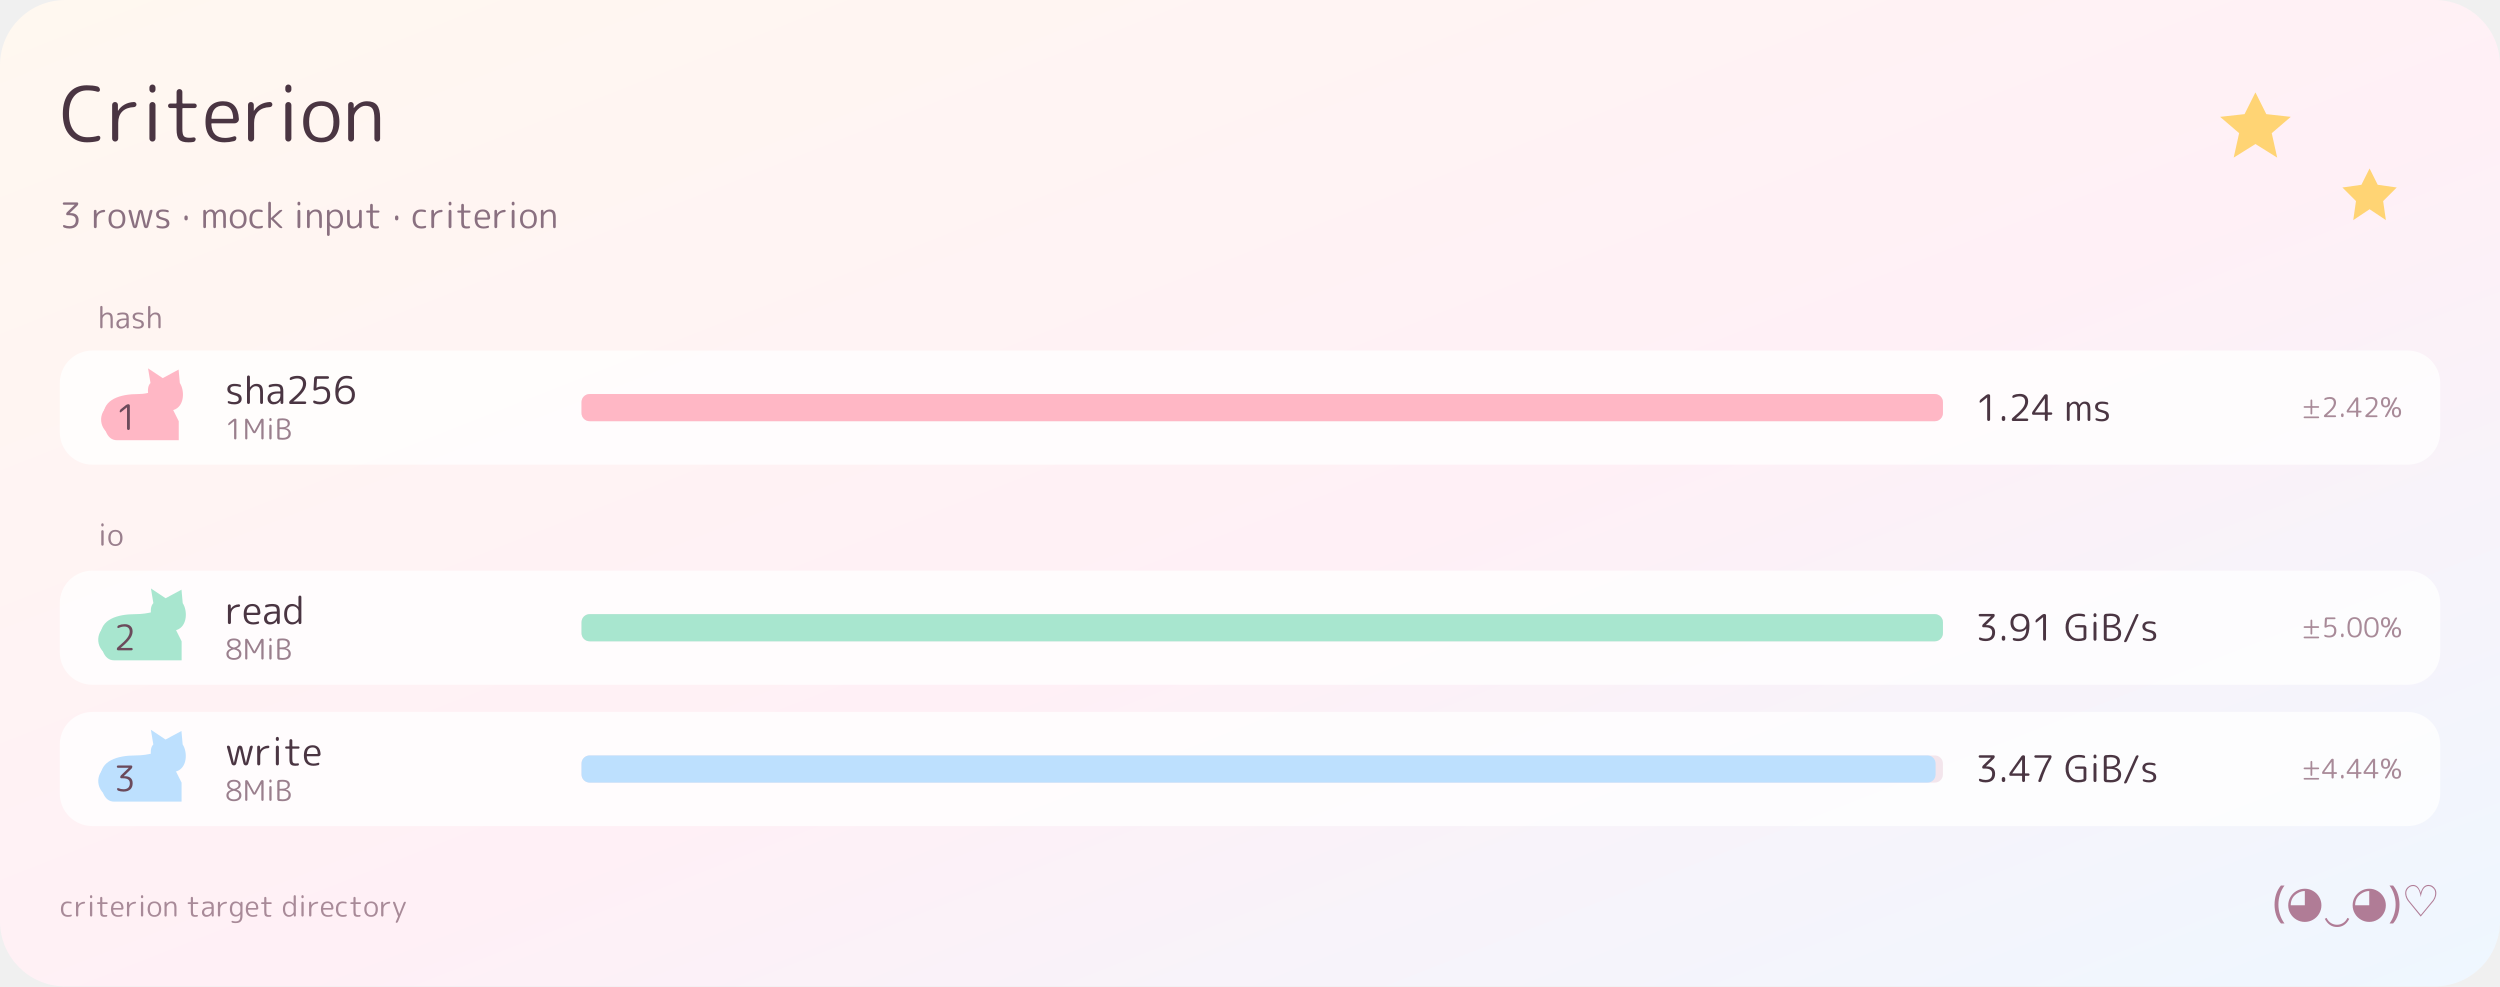
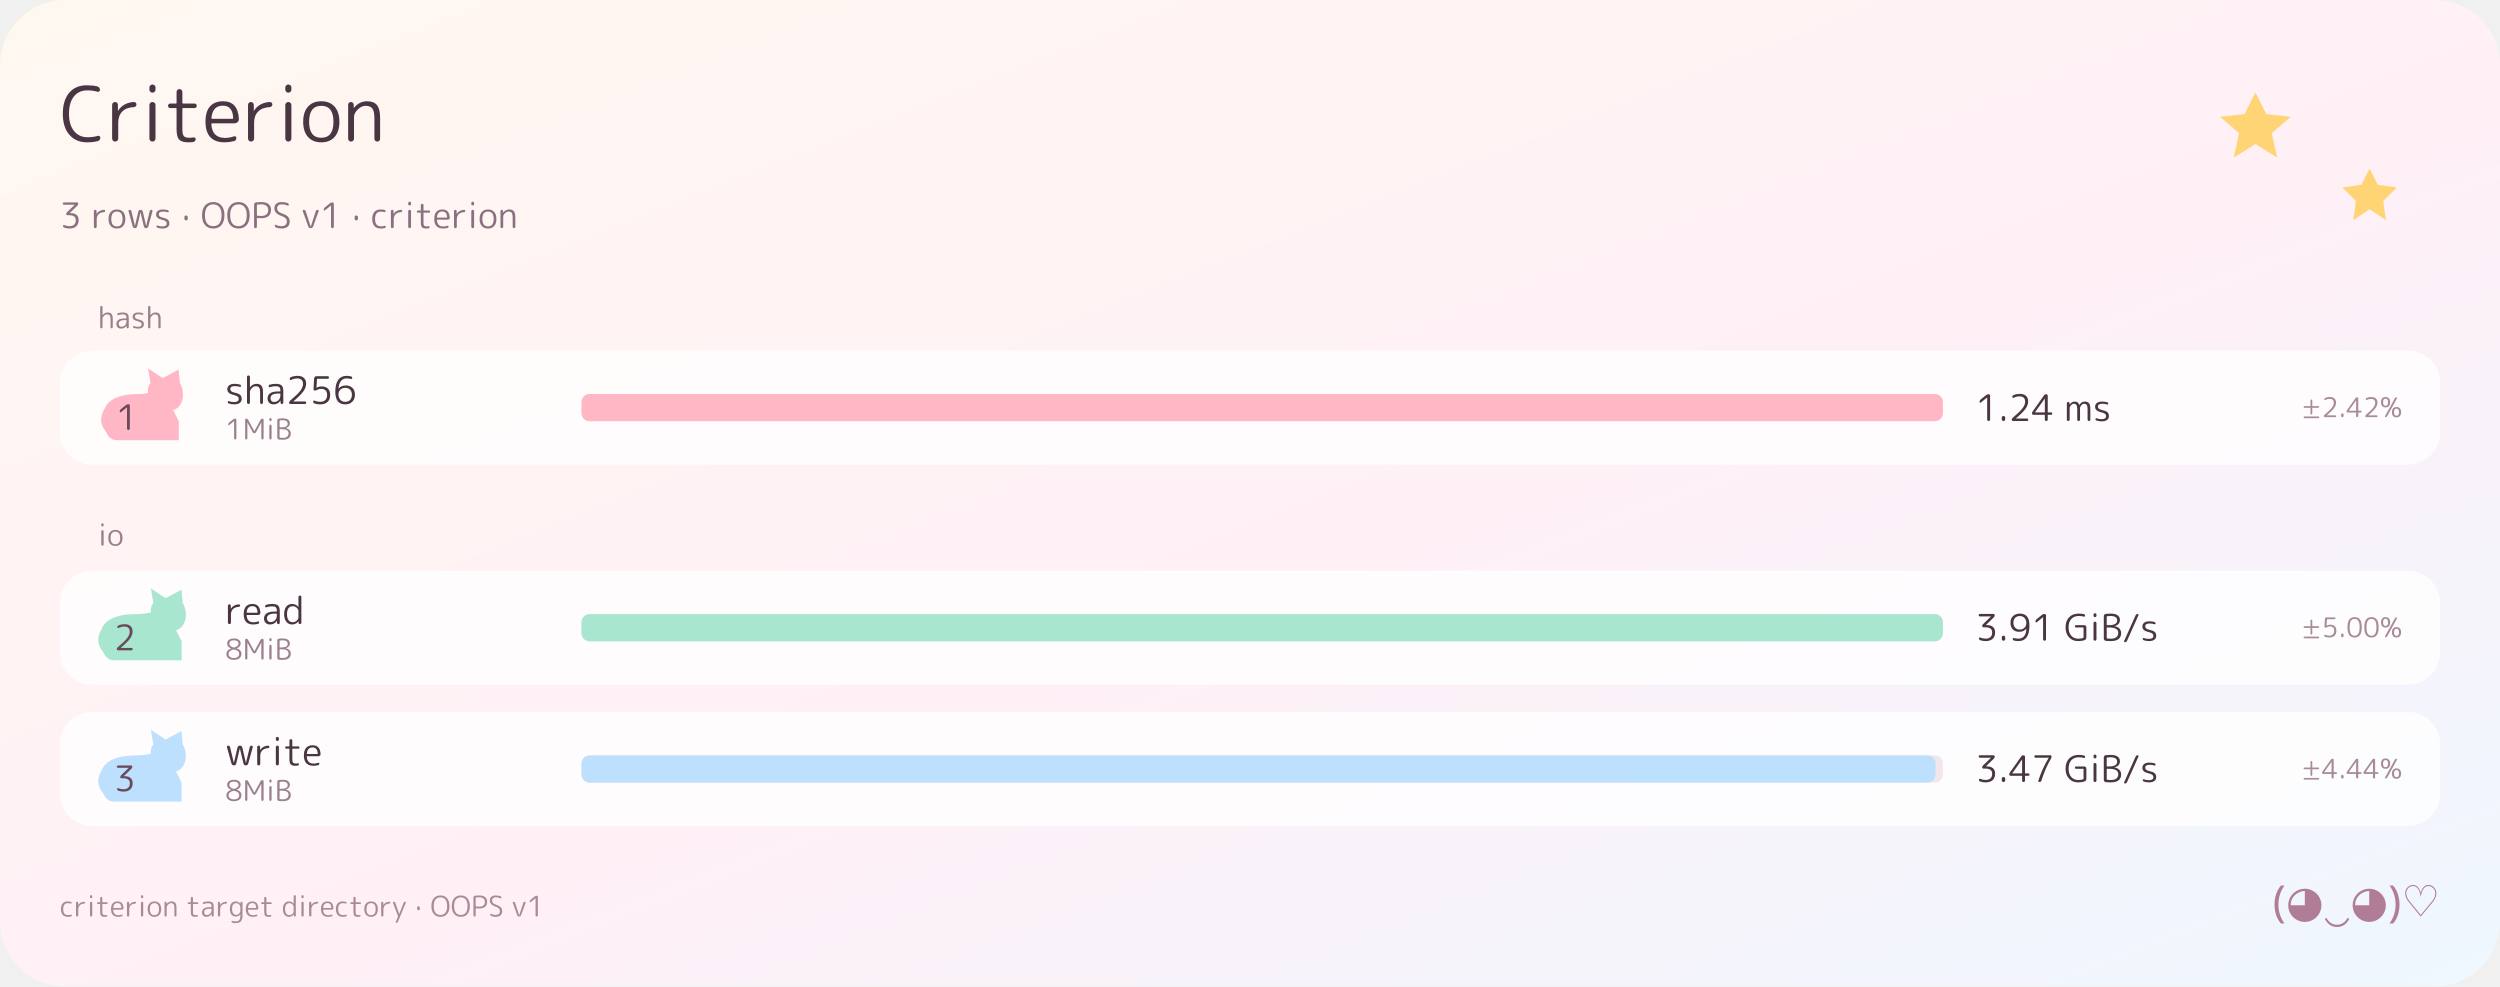
<svg xmlns="http://www.w3.org/2000/svg" width="920" height="363" viewBox="0 0 920 363" role="img" aria-label="Criterion">
  <defs>
    <path id="g0" d="M358 -10Q214 -10 127 88.5Q40 187 40 365Q40 542 123.5 641Q207 740 355 740Q433 740 494 725Q509 721 518.5 708Q528 695 528 679Q528 666 517.5 658.5Q507 651 494 655Q435 673 362 673Q249 673 185 592Q121 511 121 365Q121 220 187.5 138.5Q254 57 365 57Q439 57 499 75Q512 79 522.5 71.5Q533 64 533 51Q533 35 523.5 22.5Q514 10 499 6Q432 -10 358 -10Z" />
    <path id="g1" d="M143.5 12Q132 0 115 0Q98 0 86.5 12Q75 24 75 40L75 482Q75 498 86 509Q97 520 113 520Q129 520 140 509Q151 498 151 482L151 405Q151 404 152 404Q154 404 154 406Q184 456 238.5 486.5Q293 517 361 520Q375 521 385 511Q395 501 395 487Q395 474 385.5 464Q376 454 362 453Q263 449 209 395.5Q155 342 155 246L155 40Q155 24 143.5 12Z" />
    <path id="g2" d="M183.5 12Q172 0 155 0Q138 0 126.5 12Q115 24 115 40L115 480Q115 496 126.5 508Q138 520 155 520Q172 520 183.5 508Q195 496 195 480L195 40Q195 24 183.5 12ZM183.5 654.5Q172 643 155 643Q138 643 126.5 654.5Q115 666 115 683L115 710Q115 726 126.5 738Q138 750 155 750Q172 750 183.5 738Q195 726 195 710L195 683Q195 666 183.5 654.5Z" />
    <path id="g3" d="M80 440Q67 440 58.5 448.5Q50 457 50 470Q50 483 58.5 491.5Q67 500 80 500L153 500Q162 500 162 509L162 652Q162 668 173 679Q184 690 200 690Q216 690 227 679Q238 668 238 652L238 509Q238 500 247 500L397 500Q410 500 418.5 491.5Q427 483 427 470Q427 457 418.5 448.5Q410 440 397 440L247 440Q238 440 238 431L238 167Q238 95 257 72.5Q276 50 330 50Q362 50 383 55Q394 57 403.5 50.5Q413 44 413 33Q413 19 404.5 8Q396 -3 383 -5Q357 -10 317 -10Q229 -10 195.5 26.5Q162 63 162 160L162 431Q162 440 153 440Z" />
    <path id="g4" d="M270 472Q131 472 118 307Q118 299 127 299L396 299Q404 299 404 307Q398 472 270 472ZM291 -10Q168 -10 104 57.5Q40 125 40 260Q40 399 101.5 464.5Q163 530 270 530Q467 530 479 297Q480 273 462.5 256.5Q445 240 421 240L125 240Q117 240 117 231Q126 48 298 48Q355 48 415 69Q426 73 436 66.5Q446 60 446 48Q446 14 415 6Q351 -10 291 -10Z" />
    <path id="g5" d="M438 260Q438 470 278 470Q118 470 118 260Q118 50 278 50Q438 50 438 260ZM453 61Q390 -10 278 -10Q166 -10 103 61Q40 132 40 260Q40 388 103 459Q166 530 278 530Q390 530 453 459Q516 388 516 260Q516 132 453 61Z" />
    <path id="g6" d="M140.5 11Q129 0 113 0Q97 0 86 11Q75 22 75 38L75 484Q75 499 85.5 509.5Q96 520 111 520Q126 520 137 509.5Q148 499 148 484L148 443Q148 442 149 442Q150 442 151 443Q223 530 322 530Q413 530 454 479Q495 428 495 310L495 38Q495 22 484.5 11Q474 0 458 0Q442 0 431 11Q420 22 420 38L420 300Q420 399 393 434.5Q366 470 302 470Q250 470 201 421.5Q152 373 152 322L152 38Q152 22 140.5 11Z" />
    <path id="g7" d="M118 663Q105 663 95 673Q85 683 85 697Q85 710 94.5 720Q104 730 118 730L490 730Q504 730 513.5 720Q523 710 523 697Q523 663 500 640L284 429L284 427Q284 426 285 426L314 426Q420 426 476.5 375Q533 324 533 227Q533 113 465.5 51.5Q398 -10 273 -10Q196 -10 128 14Q92 27 92 66Q92 79 103 86Q114 93 126 88Q199 57 273 57Q361 57 407 100Q453 143 453 227Q453 298 405.5 332.5Q358 367 254 367L212 367Q199 367 190 376Q181 385 181 398Q181 429 203 451L420 661L420 662Q420 663 419 663Z" />
    <path id="g9" d="M169 48L50 480Q46 495 55.5 507.5Q65 520 81 520Q99 520 113.5 509Q128 498 132 480L231 67Q231 66 232 66Q233 66 233 67L327 470Q333 492 350.5 506Q368 520 390.5 520Q413 520 431 506Q449 492 454 470L547 67Q547 66 549 66Q550 66 550 67L649 481Q654 498 667.5 509Q681 520 699 520Q714 520 723 507.5Q732 495 728 481L609 48Q603 27 585.5 13.5Q568 0 546.5 0Q525 0 507.5 14Q490 28 484 49L390 446Q390 447 389 447Q388 447 388 446L294 49Q289 28 271.5 14Q254 0 232.5 0Q211 0 193 13.5Q175 27 169 48Z" />
    <path id="g10" d="M240 233Q143 256 101.5 292.5Q60 329 60 387Q60 453 109.5 491.5Q159 530 251 530Q320 530 388 512Q419 504 419 471Q419 459 410 453Q401 447 389 450Q323 470 257 470Q137 470 137 393Q137 359 161 336.5Q185 314 248 300Q356 276 396.5 239Q437 202 437 133Q437 66 385.5 28Q334 -10 240 -10Q167 -10 101 12Q70 22 70 55Q70 66 80 72.5Q90 79 101 75Q166 50 234 50Q360 50 360 133Q360 169 334.5 193Q309 217 240 233Z" />
    <path id="g11" d="M175.5 234Q162 220 142 220Q122 220 108.5 234Q95 248 95 267L95 313Q95 332 108.5 346Q122 360 142 360Q162 360 175.5 346Q189 332 189 313L189 267Q189 248 175.5 234Z" />
-     <path id="g12" d="M141 11Q130 0 114 0Q98 0 86.5 11Q75 22 75 38L75 483Q75 498 86 509Q97 520 112 520Q127 520 138 509Q149 498 149 483L150 450Q150 449 151 449Q153 449 153 451Q210 530 289 530Q337 530 366.5 509Q396 488 415 439Q415 437 416 437Q418 437 418 439Q474 530 564 530Q644 530 679.5 484Q715 438 715 330L715 38Q715 22 704.5 11Q694 0 678 0Q662 0 651 11Q640 22 640 38L640 310Q640 403 618.5 436.5Q597 470 543 470Q506 470 470 430.5Q434 391 434 349L434 38Q434 22 423 11Q412 0 396 0Q380 0 369 11Q358 22 358 38L358 310Q358 403 336.5 436.5Q315 470 262 470Q225 470 188.5 430.5Q152 391 152 349L152 38Q152 22 141 11Z" />
-     <path id="g13" d="M285 -10Q167 -10 103.5 58.5Q40 127 40 260Q40 392 101.5 461Q163 530 275 530Q327 530 385 519Q399 516 408.5 504.5Q418 493 418 478Q418 466 407.5 459Q397 452 385 455Q334 468 280 468Q120 468 120 260Q120 152 162 102Q204 52 290 52Q346 52 392 67Q403 71 413 64Q423 57 423 45Q423 30 414 18Q405 6 390 2Q343 -10 285 -10Z" />
-     <path id="g14" d="M145 11Q134 0 118 0Q102 0 91 11Q80 22 80 38L80 712Q80 728 91 739Q102 750 118 750Q134 750 145 739Q156 728 156 712L156 289Q156 288 157 288L159 289L375 488Q409 520 457 520Q470 520 474.5 508Q479 496 470 488L238 276Q232 270 237 264L473 33Q481 25 476 12.5Q471 0 459 0Q412 0 379 33L159 251Q158 252 157 252Q156 252 156 251L156 38Q156 22 145 11Z" />
-     <path id="g15" d="M152 331L152 189Q152 132 197 91Q242 50 302 50Q373 50 412.5 103.5Q452 157 452 260Q452 470 302 470Q241 470 196.5 428.5Q152 387 152 331ZM141 -209Q130 -220 114 -220Q98 -220 86.5 -209Q75 -198 75 -182L75 484Q75 499 85.5 509.5Q96 520 111 520Q126 520 137 509.5Q148 499 148 484L149 446Q149 445 150 445L152 447Q218 530 319 530Q416 530 472.5 459.5Q529 389 529 260Q529 135 470.5 62.5Q412 -10 319 -10Q217 -10 155 67Q154 68 153 68Q152 68 152 67L152 -182Q152 -198 141 -209Z" />
-     <path id="g16" d="M238 -10Q151 -10 110.5 38Q70 86 70 197L70 482Q70 498 80.5 509Q91 520 107 520Q123 520 134 509Q145 498 145 482L145 207Q145 117 172 83.5Q199 50 258 50Q312 50 360 96.5Q408 143 408 198L408 482Q408 498 419.5 509Q431 520 447 520Q463 520 474 509Q485 498 485 482L485 36Q485 21 474.5 10.5Q464 0 449 0Q434 0 423 10.5Q412 21 412 36L412 77Q412 78 411 78Q410 78 409 77Q340 -10 238 -10Z" />
-     <path id="g17" d="M146 11Q135 0 119 0Q103 0 91.5 11Q80 22 80 38L80 712Q80 728 91.5 739Q103 750 119 750Q135 750 146 739Q157 728 157 712L157 442Q157 441 158 441Q159 441 160 442Q232 530 327 530Q418 530 459 479.5Q500 429 500 310L500 38Q500 22 489.5 11Q479 0 463 0Q447 0 436 11Q425 22 425 38L425 297Q425 398 398.5 432.5Q372 467 307 467Q255 467 206 417.5Q157 368 157 316L157 38Q157 22 146 11Z" />
-     <path id="g18" d="M327 275Q228 275 177.5 243Q127 211 127 153Q127 108 152.5 80.5Q178 53 220 53Q292 53 339.5 101Q387 149 387 228L387 266Q387 275 378 275ZM204 -10Q136 -10 93 33Q50 76 50 147Q50 230 116 280Q182 330 327 330L378 330Q387 330 387 338L387 357Q387 418 359 442.5Q331 467 260 467Q191 467 111 441Q99 437 89 444Q79 451 79 464Q79 499 112 509Q186 530 260 530Q375 530 419.5 488Q464 446 464 337L464 36Q464 21 453.5 10.5Q443 0 428 0Q413 0 402 10.5Q391 21 391 36L390 88Q390 89 389 89Q387 89 387 87Q328 -10 204 -10Z" />
-     <path id="g19" d="M471 685.5Q530 631 530 533Q530 435 459 334.5Q388 234 194 69Q193 69 193 68Q193 67 194 67L500 67Q513 67 523 57Q533 47 533 33Q533 20 523.5 10Q514 0 500 0L117 0Q103 0 93 10Q83 20 83 33Q83 67 109 88Q306 253 377 347.5Q448 442 448 527Q448 598 409 635Q370 672 295 672Q219 672 133 632Q121 627 109.5 633.5Q98 640 98 653Q98 693 134 708Q215 740 305 740Q412 740 471 685.5Z" />
-     <path id="g20" d="M130 14Q95 27 95 66Q95 79 106 86.5Q117 94 129 89Q209 57 273 57Q366 57 414 103.5Q462 150 462 240Q462 317 421 357.5Q380 398 303 398Q248 398 201 372Q165 352 137 352Q123 352 113 362.5Q103 373 104 387L120 673Q122 697 139 713.5Q156 730 180 730L478 730Q492 730 502 720Q512 710 512 697Q512 684 502 673.5Q492 663 478 663L205 663Q196 663 196 655L182 428Q182 427 183 427L185 427Q243 462 317 462Q424 462 483 404Q542 346 542 240Q542 118 473.5 54Q405 -10 273 -10Q198 -10 130 14Z" />
-     <path id="g21" d="M320 425Q241 425 190.5 376.5Q140 328 140 253Q140 178 184 117.5Q228 57 317 57Q400 57 446.5 106Q493 155 493 247Q493 328 445.5 376.5Q398 425 320 425ZM317 -10Q57 -10 57 320Q57 531 134.5 635.5Q212 740 355 740Q411 740 469 726Q484 722 493 709.5Q502 697 502 681Q502 668 491.5 660.5Q481 653 469 657Q417 673 355 673Q263 673 205.5 603.5Q148 534 141 403Q141 402 142 402Q144 402 144 403Q205 487 337 487Q445 487 509 421.5Q573 356 573 247Q573 127 503.5 58.5Q434 -10 317 -10Z" />
-     <path id="g22" d="M144 503Q134 495 122 500.5Q110 506 110 519Q110 563 144 591L286 705Q317 730 357 730Q374 730 385.5 718Q397 706 397 690L397 40Q397 24 385.5 12Q374 0 357 0Q340 0 328.5 12Q317 24 317 40L317 640Q317 641 316 641L314 640Z" />
+     <path id="g12" d="M531.5 595Q471 673 357 673Q243 673 182.5 595Q122 517 122 365Q122 213 182.5 135Q243 57 357 57Q471 57 531.5 135Q592 213 592 365Q592 517 531.5 595ZM589.5 88.5Q505 -10 357 -10Q209 -10 124.5 88.5Q40 187 40 365Q40 543 124.5 641.5Q209 740 357 740Q505 740 589.5 641.5Q674 543 674 365Q674 187 589.5 88.5Z" />
+     <path id="g13" d="M165 657L165 363Q165 355 174 353Q222 346 282 346Q381 346 433.5 389Q486 432 486 512Q486 592 434.5 633.5Q383 675 282 675Q228 675 174 667Q165 665 165 657ZM153.5 12Q142 0 125 0Q108 0 96.5 12Q85 24 85 40L85 668Q85 692 101 710.5Q117 729 141 732Q218 740 288 740Q424 740 494.5 682.5Q565 625 565 518Q565 402 494 342Q423 282 288 282Q234 282 174 287Q165 287 165 280L165 40Q165 24 153.5 12Z" />
+     <path id="g14" d="M267 343Q60 413 60 562Q60 646 114 693Q168 740 265 740Q355 740 432 713Q448 707 458 692.5Q468 678 468 660Q468 647 457 640.5Q446 634 434 639Q353 675 271 675Q211 675 174.5 647Q138 619 138 562Q138 464 269 420Q393 379 443 326Q493 273 493 190Q493 92 434 41Q375 -10 261 -10Q175 -10 106 21Q71 37 71 77Q71 90 82 96Q93 102 104 96Q172 57 255 57Q413 57 413 190Q413 244 379 280Q345 316 267 343Z" />
+     <path id="g15" d="M196 49L41 481Q36 495 44.5 507.5Q53 520 68 520Q87 520 102 509Q117 498 123 480L265 46Q265 45 266 45Q268 45 268 46L410 482Q415 499 430 509.5Q445 520 463 520Q478 520 486.5 508Q495 496 490 482L334 49Q326 27 307 13.5Q288 0 265 0Q242 0 222.5 13.5Q203 27 196 49Z" />
+     <path id="g16" d="M144 503Q134 495 122 500.5Q110 506 110 519Q110 563 144 591L286 705Q317 730 357 730Q374 730 385.5 718Q397 706 397 690L397 40Q397 24 385.5 12Q374 0 357 0Q340 0 328.5 12Q317 24 317 40L317 640Q317 641 316 641L314 640Z" />
+     <path id="g17" d="M285 -10Q167 -10 103.5 58.5Q40 127 40 260Q40 392 101.5 461Q163 530 275 530Q327 530 385 519Q399 516 408.5 504.5Q418 493 418 478Q418 466 407.5 459Q397 452 385 455Q334 468 280 468Q120 468 120 260Q120 152 162 102Q204 52 290 52Q346 52 392 67Q403 71 413 64Q423 57 423 45Q423 30 414 18Q405 6 390 2Q343 -10 285 -10Z" />
+     <path id="g18" d="M146 11Q135 0 119 0Q103 0 91.5 11Q80 22 80 38L80 712Q80 728 91.5 739Q103 750 119 750Q135 750 146 739Q157 728 157 712L157 442Q157 441 158 441Q159 441 160 442Q232 530 327 530Q418 530 459 479.5Q500 429 500 310L500 38Q500 22 489.5 11Q479 0 463 0Q447 0 436 11Q425 22 425 38L425 297Q425 398 398.5 432.5Q372 467 307 467Q255 467 206 417.5Q157 368 157 316L157 38Q157 22 146 11Z" />
+     <path id="g19" d="M327 275Q228 275 177.5 243Q127 211 127 153Q127 108 152.5 80.5Q178 53 220 53Q292 53 339.5 101Q387 149 387 228L387 266Q387 275 378 275ZM204 -10Q136 -10 93 33Q50 76 50 147Q50 230 116 280Q182 330 327 330L378 330Q387 330 387 338L387 357Q387 418 359 442.5Q331 467 260 467Q191 467 111 441Q99 437 89 444Q79 451 79 464Q79 499 112 509Q186 530 260 530Q375 530 419.5 488Q464 446 464 337L464 36Q464 21 453.5 10.5Q443 0 428 0Q413 0 402 10.5Q391 21 391 36L390 88Q390 89 389 89Q387 89 387 87Q328 -10 204 -10Z" />
+     <path id="g20" d="M471 685.5Q530 631 530 533Q530 435 459 334.5Q388 234 194 69Q193 69 193 68Q193 67 194 67L500 67Q513 67 523 57Q533 47 533 33Q533 20 523.5 10Q514 0 500 0L117 0Q103 0 93 10Q83 20 83 33Q83 67 109 88Q306 253 377 347.5Q448 442 448 527Q448 598 409 635Q370 672 295 672Q219 672 133 632Q121 627 109.5 633.5Q98 640 98 653Q98 693 134 708Q215 740 305 740Q412 740 471 685.5Z" />
+     <path id="g21" d="M130 14Q95 27 95 66Q95 79 106 86.5Q117 94 129 89Q209 57 273 57Q366 57 414 103.5Q462 150 462 240Q462 317 421 357.5Q380 398 303 398Q248 398 201 372Q165 352 137 352Q123 352 113 362.5Q103 373 104 387L120 673Q122 697 139 713.5Q156 730 180 730L478 730Q492 730 502 720Q512 710 512 697Q512 684 502 673.5Q492 663 478 663L205 663Q196 663 196 655L182 428Q182 427 183 427L185 427Q243 462 317 462Q424 462 483 404Q542 346 542 240Q542 118 473.5 54Q405 -10 273 -10Q198 -10 130 14Z" />
+     <path id="g22" d="M320 425Q241 425 190.5 376.5Q140 328 140 253Q140 178 184 117.5Q228 57 317 57Q400 57 446.5 106Q493 155 493 247Q493 328 445.5 376.5Q398 425 320 425ZM317 -10Q57 -10 57 320Q57 531 134.5 635.5Q212 740 355 740Q411 740 469 726Q484 722 493 709.5Q502 697 502 681Q502 668 491.5 660.5Q481 653 469 657Q417 673 355 673Q263 673 205.5 603.5Q148 534 141 403Q141 402 142 402Q144 402 144 403Q205 487 337 487Q445 487 509 421.5Q573 356 573 247Q573 127 503.5 58.5Q434 -10 317 -10Z" />
    <path id="g23" d="M150.5 11.5Q139 0 123 0Q107 0 96 11.5Q85 23 85 39L85 689Q85 706 96.5 718Q108 730 125 730Q166 730 186 694L405 291Q405 290 407 290Q408 290 408 291L627 693Q646 730 689 730Q706 730 718.5 717.5Q731 705 731 688L731 40Q731 24 719.5 12Q708 0 691 0Q674 0 662.5 12Q651 24 651 40L651 595Q651 596 650 596Q649 596 649 595L462 250Q444 217 407 217Q370 217 352 250L164 595Q164 596 163 596Q162 596 162 595L162 39Q162 23 150.5 11.5Z" />
    <path id="g24" d="M165 352L165 73Q165 64 172 63Q222 55 271 55Q479 55 479 217Q479 361 231 361L173 361Q165 361 165 352ZM165 657L165 433Q165 425 173 425L231 425Q449 425 449 553Q449 615 404 645Q359 675 261 675Q218 675 173 667Q165 665 165 657ZM141 -3Q117 0 101 18.5Q85 37 85 62L85 668Q85 693 100.5 711.5Q116 730 140 733Q195 740 261 740Q525 740 525 563Q525 502 484.5 457.5Q444 413 375 398Q374 398 374 397Q374 396 376 396Q462 382 510 331.5Q558 281 558 210Q558 -10 271 -10Q200 -10 141 -3Z" />
    <path id="g25" d="M175.5 14Q162 0 142 0Q122 0 108.5 14Q95 28 95 47L95 90Q95 110 108.5 123.5Q122 137 142 137Q162 137 175.5 123.5Q189 110 189 90L189 47Q189 28 175.5 14Z" />
    <path id="g26" d="M97 238L97 236Q97 235 98 235L356 235Q365 235 365 244L365 612Q365 613 364 613Q362 613 362 612ZM48 170Q34 170 24.5 180Q15 190 15 203Q15 235 34 262L342 698Q364 730 404 730Q421 730 432.5 718.5Q444 707 444 691L444 244Q444 235 452 235L536 235Q550 235 559 225.5Q568 216 568 203Q568 189 558.5 179.5Q549 170 536 170L452 170Q444 170 444 161L444 39Q444 23 432.5 11.5Q421 0 404 0Q388 0 376.5 11Q365 22 365 39L365 161Q365 170 356 170Z" />
-     <path id="g27" d="M122 -40Q108 -40 99 -31Q90 -22 90 -8Q90 5 99.5 14Q109 23 122 23L632 23Q646 23 655 14Q664 5 664 -8Q664 -21 654.5 -30.5Q645 -40 632 -40ZM122 342Q108 342 99 351Q90 360 90 373Q90 386 99.5 395.5Q109 405 122 405L335 405Q344 405 344 414L344 617Q344 630 354 640Q364 650 377 650Q390 650 400 640Q410 630 410 617L410 414Q410 405 419 405L632 405Q645 405 654.5 395.5Q664 386 664 373Q664 360 654.5 351Q645 342 632 342L419 342Q410 342 410 333L410 130Q410 116 400 106.5Q390 97 377 97Q364 97 354 106.5Q344 116 344 130L344 333Q344 342 335 342Z" />
-     <path id="g28" d="M610 730Q624 730 631 718Q638 706 631 694L270 36Q250 0 210 0Q196 0 189 12Q182 24 189 36L550 694Q570 730 610 730ZM612 50Q703 50 703 182Q703 313 612 313Q520 313 520 182Q520 50 612 50ZM487.5 323Q532 373 612 373Q692 373 736 323Q780 273 780 182Q780 91 736 40.5Q692 -10 612 -10Q532 -10 487.5 40.5Q443 91 443 182Q443 273 487.5 323ZM208 680Q117 680 117 548Q117 417 208 417Q300 417 300 548Q300 680 208 680ZM332.5 407Q288 357 208 357Q128 357 84 407Q40 457 40 548Q40 639 84 689.5Q128 740 208 740Q288 740 332.5 689.5Q377 639 377 548Q377 457 332.5 407Z" />
-     <path id="g29" d="M271 470Q121 470 121 260Q121 156 160.5 103Q200 50 271 50Q329 50 375 90.5Q421 131 421 183L421 337Q421 388 375.5 429Q330 470 271 470ZM255 -10Q162 -10 103.5 62.5Q45 135 45 260Q45 389 101.5 459.5Q158 530 255 530Q353 530 418 453Q419 452 420 452Q421 452 421 453L421 712Q421 728 432.5 739Q444 750 460 750Q476 750 487 739Q498 728 498 712L498 36Q498 21 487.5 10.5Q477 0 462 0Q447 0 436 10.5Q425 21 425 36L425 73Q425 74 424 74Q423 74 422 73Q355 -10 255 -10Z" />
-     <path id="g30" d="M298 355Q212 336 167.5 296Q123 256 123 200Q123 132 173 93Q223 54 310 54Q397 54 446 93.5Q495 133 495 200Q495 319 316 355Q307 356 298 355ZM150 558Q150 510 189.5 474Q229 438 302 422Q310 421 318 422Q391 438 431.5 474.5Q472 511 472 558Q472 613 429.5 644.5Q387 676 310 676Q234 676 192 644.5Q150 613 150 558ZM503 46Q433 -10 310 -10Q187 -10 117 46Q47 102 47 197Q47 261 89.5 310.5Q132 360 212 385Q213 385 213 387Q213 388 212 388Q146 413 109.5 459.5Q73 506 73 565Q73 644 136.5 692Q200 740 310 740Q420 740 483.5 692Q547 644 547 565Q547 445 408 395Q407 395 407 393Q407 392 408 392Q573 341 573 197Q573 102 503 46Z" />
-     <path id="g31" d="M305 673Q224 673 176 625.5Q128 578 128 493Q128 406 175.5 355.5Q223 305 302 305Q382 305 431.5 355Q481 405 481 487Q481 517 471.5 547.5Q462 578 442.5 607Q423 636 387.5 654.5Q352 673 305 673ZM285 243Q176 243 112 310Q48 377 48 493Q48 606 119 673Q190 740 305 740Q565 740 565 420Q565 197 489 93.5Q413 -10 267 -10Q206 -10 145 4Q129 8 119.5 20.5Q110 33 110 49Q110 62 121 69.5Q132 77 145 73Q207 57 267 57Q364 57 421 125Q478 193 480 328Q480 330 479 330Q477 330 477 329Q415 243 285 243Z" />
-     <path id="g32" d="M380 -10Q230 -10 135 91.5Q40 193 40 365Q40 539 136 639.5Q232 740 397 740Q476 740 540 725Q555 722 564.5 709.5Q574 697 574 682Q574 669 563 661Q552 653 539 657Q474 675 404 675Q271 675 196.5 593.5Q122 512 122 365Q122 222 194.5 138.5Q267 55 387 55Q460 55 522 76Q530 79 530 88L530 352Q530 361 522 361L326 361Q312 361 303 370.5Q294 380 294 393Q294 406 303 415.5Q312 425 326 425L550 425Q573 425 590 408Q607 391 607 368L607 91Q607 65 592.5 43.5Q578 22 554 14Q478 -10 380 -10Z" />
-     <path id="g33" d="M65 -40Q51 -40 44 -29Q37 -18 42 -5L355 695Q363 711 377.5 720.5Q392 730 409 730Q423 730 430 719Q437 708 432 695L119 -5Q111 -21 96.5 -30.5Q82 -40 65 -40Z" />
-     <path id="g34" d="M447.5 601.5Q402 675 310 675Q218 675 172.5 601.5Q127 528 127 365Q127 202 172.5 128.5Q218 55 310 55Q402 55 447.5 128.5Q493 202 493 365Q493 528 447.5 601.5ZM504 77Q435 -10 310 -10Q185 -10 116 77Q47 164 47 365Q47 566 116 653Q185 740 310 740Q435 740 504 653Q573 566 573 365Q573 164 504 77Z" />
-     <path id="g35" d="M112 730L515 730Q528 730 538 720Q548 710 548 697Q548 664 531 635Q378 377 271 39Q266 22 251 11Q236 0 217 0Q201 0 192 12.5Q183 25 188 40Q301 383 470 660L470 661L471 662Q471 663 470 663L112 663Q98 663 88 673.5Q78 684 78 697Q78 710 88 720Q98 730 112 730Z" />
-     <path id="g36" d="M267 470Q122 470 122 267Q122 166 160.5 113Q199 60 267 60Q325 60 368.5 103Q412 146 412 206L412 322Q412 382 368.5 426Q325 470 267 470ZM247 0Q156 0 100.5 70.5Q45 141 45 267Q45 400 100.5 465Q156 530 247 530Q348 530 412 447Q413 446 414 446Q415 446 415 447L416 484Q416 499 426.5 509.5Q437 520 452 520Q467 520 477.5 509.5Q488 499 488 484L488 30Q488 -105 430 -167.5Q372 -230 248 -230Q186 -230 134 -217Q102 -209 102 -175Q102 -163 111.5 -155.5Q121 -148 132 -152Q188 -170 248 -170Q335 -170 373.5 -124Q412 -78 412 27L412 76Q412 77 411 77Q410 77 409 76Q348 0 247 0Z" />
-     <path id="g37" d="M216 12L41 482Q36 496 44.5 508Q53 520 68 520Q86 520 100.5 509.5Q115 499 121 482L258 93Q258 92 259 92Q261 92 261 93L412 484Q418 500 432.5 510Q447 520 465 520Q479 520 486.5 508.5Q494 497 489 484L214 -184Q207 -200 192.5 -210Q178 -220 160 -220Q146 -220 139 -208.5Q132 -197 137 -184L216 -4Q219 4 216 12Z" />
+     <path id="g27" d="M141 11Q130 0 114 0Q98 0 86.5 11Q75 22 75 38L75 483Q75 498 86 509Q97 520 112 520Q127 520 138 509Q149 498 149 483L150 450Q150 449 151 449Q153 449 153 451Q210 530 289 530Q337 530 366.5 509Q396 488 415 439Q415 437 416 437Q418 437 418 439Q474 530 564 530Q644 530 679.5 484Q715 438 715 330L715 38Q715 22 704.5 11Q694 0 678 0Q662 0 651 11Q640 22 640 38L640 310Q640 403 618.5 436.5Q597 470 543 470Q506 470 470 430.5Q434 391 434 349L434 38Q434 22 423 11Q412 0 396 0Q380 0 369 11Q358 22 358 38L358 310Q358 403 336.5 436.5Q315 470 262 470Q225 470 188.5 430.5Q152 391 152 349L152 38Q152 22 141 11Z" />
+     <path id="g28" d="M122 -40Q108 -40 99 -31Q90 -22 90 -8Q90 5 99.5 14Q109 23 122 23L632 23Q646 23 655 14Q664 5 664 -8Q664 -21 654.5 -30.5Q645 -40 632 -40ZM122 342Q108 342 99 351Q90 360 90 373Q90 386 99.5 395.5Q109 405 122 405L335 405Q344 405 344 414L344 617Q344 630 354 640Q364 650 377 650Q390 650 400 640Q410 630 410 617L410 414Q410 405 419 405L632 405Q645 405 654.5 395.5Q664 386 664 373Q664 360 654.5 351Q645 342 632 342L419 342Q410 342 410 333L410 130Q410 116 400 106.5Q390 97 377 97Q364 97 354 106.5Q344 116 344 130L344 333Q344 342 335 342Z" />
+     <path id="g29" d="M610 730Q624 730 631 718Q638 706 631 694L270 36Q250 0 210 0Q196 0 189 12Q182 24 189 36L550 694Q570 730 610 730ZM612 50Q703 50 703 182Q703 313 612 313Q520 313 520 182Q520 50 612 50ZM487.5 323Q532 373 612 373Q692 373 736 323Q780 273 780 182Q780 91 736 40.5Q692 -10 612 -10Q532 -10 487.5 40.5Q443 91 443 182Q443 273 487.5 323ZM208 680Q117 680 117 548Q117 417 208 417Q300 417 300 548Q300 680 208 680ZM332.5 407Q288 357 208 357Q128 357 84 407Q40 457 40 548Q40 639 84 689.5Q128 740 208 740Q288 740 332.5 689.5Q377 639 377 548Q377 457 332.5 407Z" />
+     <path id="g30" d="M271 470Q121 470 121 260Q121 156 160.5 103Q200 50 271 50Q329 50 375 90.5Q421 131 421 183L421 337Q421 388 375.5 429Q330 470 271 470ZM255 -10Q162 -10 103.5 62.5Q45 135 45 260Q45 389 101.5 459.5Q158 530 255 530Q353 530 418 453Q419 452 420 452Q421 452 421 453L421 712Q421 728 432.5 739Q444 750 460 750Q476 750 487 739Q498 728 498 712L498 36Q498 21 487.5 10.5Q477 0 462 0Q447 0 436 10.5Q425 21 425 36L425 73Q425 74 424 74Q423 74 422 73Q355 -10 255 -10Z" />
+     <path id="g31" d="M298 355Q212 336 167.5 296Q123 256 123 200Q123 132 173 93Q223 54 310 54Q397 54 446 93.5Q495 133 495 200Q495 319 316 355Q307 356 298 355ZM150 558Q150 510 189.5 474Q229 438 302 422Q310 421 318 422Q391 438 431.5 474.5Q472 511 472 558Q472 613 429.5 644.5Q387 676 310 676Q234 676 192 644.5Q150 613 150 558ZM503 46Q433 -10 310 -10Q187 -10 117 46Q47 102 47 197Q47 261 89.5 310.5Q132 360 212 385Q213 385 213 387Q213 388 212 388Q146 413 109.5 459.5Q73 506 73 565Q73 644 136.5 692Q200 740 310 740Q420 740 483.5 692Q547 644 547 565Q547 445 408 395Q407 395 407 393Q407 392 408 392Q573 341 573 197Q573 102 503 46Z" />
+     <path id="g32" d="M305 673Q224 673 176 625.5Q128 578 128 493Q128 406 175.5 355.5Q223 305 302 305Q382 305 431.5 355Q481 405 481 487Q481 517 471.5 547.5Q462 578 442.5 607Q423 636 387.5 654.5Q352 673 305 673ZM285 243Q176 243 112 310Q48 377 48 493Q48 606 119 673Q190 740 305 740Q565 740 565 420Q565 197 489 93.5Q413 -10 267 -10Q206 -10 145 4Q129 8 119.5 20.5Q110 33 110 49Q110 62 121 69.5Q132 77 145 73Q207 57 267 57Q364 57 421 125Q478 193 480 328Q480 330 479 330Q477 330 477 329Q415 243 285 243Z" />
+     <path id="g33" d="M380 -10Q230 -10 135 91.5Q40 193 40 365Q40 539 136 639.5Q232 740 397 740Q476 740 540 725Q555 722 564.5 709.5Q574 697 574 682Q574 669 563 661Q552 653 539 657Q474 675 404 675Q271 675 196.5 593.5Q122 512 122 365Q122 222 194.5 138.5Q267 55 387 55Q460 55 522 76Q530 79 530 88L530 352Q530 361 522 361L326 361Q312 361 303 370.5Q294 380 294 393Q294 406 303 415.5Q312 425 326 425L550 425Q573 425 590 408Q607 391 607 368L607 91Q607 65 592.5 43.5Q578 22 554 14Q478 -10 380 -10Z" />
+     <path id="g34" d="M65 -40Q51 -40 44 -29Q37 -18 42 -5L355 695Q363 711 377.5 720.5Q392 730 409 730Q423 730 430 719Q437 708 432 695L119 -5Q111 -21 96.5 -30.5Q82 -40 65 -40Z" />
+     <path id="g35" d="M447.5 601.5Q402 675 310 675Q218 675 172.5 601.5Q127 528 127 365Q127 202 172.5 128.5Q218 55 310 55Q402 55 447.5 128.5Q493 202 493 365Q493 528 447.5 601.5ZM504 77Q435 -10 310 -10Q185 -10 116 77Q47 164 47 365Q47 566 116 653Q185 740 310 740Q435 740 504 653Q573 566 573 365Q573 164 504 77Z" />
+     <path id="g36" d="M112 730L515 730Q528 730 538 720Q548 710 548 697Q548 664 531 635Q378 377 271 39Q266 22 251 11Q236 0 217 0Q201 0 192 12.5Q183 25 188 40Q301 383 470 660L470 661L471 662Q471 663 470 663L112 663Q98 663 88 673.5Q78 684 78 697Q78 710 88 720Q98 730 112 730Z" />
+     <path id="g37" d="M267 470Q122 470 122 267Q122 166 160.5 113Q199 60 267 60Q325 60 368.5 103Q412 146 412 206L412 322Q412 382 368.5 426Q325 470 267 470ZM247 0Q156 0 100.5 70.5Q45 141 45 267Q45 400 100.5 465Q156 530 247 530Q348 530 412 447Q413 446 414 446Q415 446 415 447L416 484Q416 499 426.5 509.5Q437 520 452 520Q467 520 477.5 509.5Q488 499 488 484L488 30Q488 -105 430 -167.5Q372 -230 248 -230Q186 -230 134 -217Q102 -209 102 -175Q102 -163 111.5 -155.5Q121 -148 132 -152Q188 -170 248 -170Q335 -170 373.5 -124Q412 -78 412 27L412 76Q412 77 411 77Q410 77 409 76Q348 0 247 0Z" />
+     <path id="g38" d="M216 12L41 482Q36 496 44.5 508Q53 520 68 520Q86 520 100.5 509.5Q115 499 121 482L258 93Q258 92 259 92Q261 92 261 93L412 484Q418 500 432.5 510Q447 520 465 520Q479 520 486.5 508.5Q494 497 489 484L214 -184Q207 -200 192.5 -210Q178 -220 160 -220Q146 -220 139 -208.5Q132 -197 137 -184L216 -4Q219 4 216 12Z" />
    <linearGradient id="bg" x1="0" y1="0" x2="1" y2="1">
      <stop offset="0" stop-color="#FFF8F0" />
      <stop offset="0.55" stop-color="#FFF0F6" />
      <stop offset="1" stop-color="#EEF7FF" />
    </linearGradient>
    <filter id="shadow" x="-20%" y="-20%" width="140%" height="140%">
      <feDropShadow dx="0" dy="2" stdDeviation="3" flood-color="#C084A0" flood-opacity="0.18" />
    </filter>
  </defs>
  <rect width="920" height="363" rx="24" fill="url(#bg)" />
  <g filter="url(#shadow)">
    <rect width="920" height="363" rx="24" fill="transparent" />
  </g>
  <path d="M 830 34 l 4 8 9 1 -7 6 2 9 -8 -5 -8 5 2 -9 -7 -6 9 -1 z" fill="#FFD166" fill-opacity="0.9" />
  <path d="M 872 62 l 3 6 7 1 -5 5 1 7 -6 -4 -6 4 1 -7 -5 -5 7 -1 z" fill="#FFD166" fill-opacity="0.9" />
  <g transform="translate(22.00 52.10) scale(0.028 -0.028)" fill="#4A3542">
    <use href="#g0" x="0.0" />
    <use href="#g1" x="613.0" />
    <use href="#g2" x="1063.0" />
    <use href="#g3" x="1373.0" />
    <use href="#g4" x="1875.0" />
    <use href="#g1" x="2399.0" />
    <use href="#g2" x="2849.0" />
    <use href="#g5" x="3159.0" />
    <use href="#g6" x="3715.0" />
  </g>
  <g transform="translate(22.00 83.97) scale(0.013 -0.013)" fill="#8A7080">
    <use href="#g7" x="0.0" />
    <use href="#g8" x="620.0" />
    <use href="#g1" x="890.0" />
    <use href="#g5" x="1340.0" />
    <use href="#g9" x="1896.0" />
    <use href="#g10" x="2666.0" />
    <use href="#g8" x="3163.0" />
    <use href="#g11" x="3433.0" />
    <use href="#g8" x="3717.0" />
    <use href="#g12" x="3987.0" />
-     <use href="#g5" x="4772.0" />
-     <use href="#g13" x="5328.0" />
-     <use href="#g14" x="5821.0" />
-     <use href="#g8" x="6344.0" />
-     <use href="#g2" x="6614.0" />
-     <use href="#g6" x="6924.0" />
-     <use href="#g15" x="7489.0" />
-     <use href="#g16" x="8063.0" />
-     <use href="#g3" x="8623.0" />
-     <use href="#g8" x="9125.0" />
-     <use href="#g11" x="9395.0" />
-     <use href="#g8" x="9679.0" />
-     <use href="#g13" x="9949.0" />
-     <use href="#g1" x="10442.0" />
-     <use href="#g2" x="10892.0" />
-     <use href="#g3" x="11202.0" />
-     <use href="#g4" x="11704.0" />
-     <use href="#g1" x="12228.0" />
-     <use href="#g2" x="12678.0" />
-     <use href="#g5" x="12988.0" />
-     <use href="#g6" x="13544.0" />
+     <use href="#g12" x="4701.0" />
+     <use href="#g13" x="5415.0" />
+     <use href="#g14" x="6015.0" />
+     <use href="#g8" x="6568.0" />
+     <use href="#g15" x="6838.0" />
+     <use href="#g16" x="7361.0" />
+     <use href="#g8" x="7981.0" />
+     <use href="#g11" x="8251.0" />
+     <use href="#g8" x="8535.0" />
+     <use href="#g17" x="8805.0" />
+     <use href="#g1" x="9298.0" />
+     <use href="#g2" x="9748.0" />
+     <use href="#g3" x="10058.0" />
+     <use href="#g4" x="10560.0" />
+     <use href="#g1" x="11084.0" />
+     <use href="#g2" x="11534.0" />
+     <use href="#g5" x="11844.0" />
+     <use href="#g6" x="12400.0" />
  </g>
  <g transform="translate(36.00 120.82) scale(0.011 -0.011)" fill="#9A7F8D">
-     <use href="#g17" x="0.0" />
-     <use href="#g18" x="570.0" />
+     <use href="#g18" x="0.0" />
+     <use href="#g19" x="570.0" />
    <use href="#g10" x="1104.0" />
-     <use href="#g17" x="1601.0" />
+     <use href="#g18" x="1601.0" />
  </g>
  <g transform="translate(36.00 200.82) scale(0.011 -0.011)" fill="#9A7F8D">
    <use href="#g2" x="0.0" />
    <use href="#g5" x="310.0" />
  </g>
  <g>
    <rect x="22.0" y="129.0" width="876.0" height="42.0" rx="12" fill="#FFFFFF" fill-opacity="0.78" />
    <g transform="translate(37.05 135.00) scale(1)">
      <path d="M 6 24 C 2 24 0 19 3 16" fill="none" stroke="#FFB7C5" stroke-width="2.8" stroke-linecap="round" />
      <path d="M 6 27 C 2 27 1 22 1 18 C 1 12 7 10 14 10 L 14.00 10 C 17.93 10 19.73 8.6 22.73 8 L 28.73 20 L 28.73 27 Z" fill="#FFB7C5" />
      <g transform="translate(23.73 10) scale(0.9) translate(-35 -10)">
        <path d="M 29 5.5 L 28 -0.5 L 34 3.5 L 40.5 0 L 41 5.5 C 43 8.5 43 15 38.5 16.5 C 34 18 30 17 28.5 12 C 27.5 8.5 28 6.5 29 5.5 Z" fill="#FFB7C5" />
      </g>
    </g>
    <g transform="translate(42.62 158.24) scale(0.013 -0.013)" fill="#6B4A5B">
-       <use href="#g22" x="0.0" />
+       <use href="#g16" x="0.0" />
    </g>
    <g transform="translate(82.82 148.67) scale(0.014 -0.014)" fill="#4A3542">
      <use href="#g10" x="0.0" />
-       <use href="#g17" x="497.0" />
-       <use href="#g18" x="1067.0" />
-       <use href="#g19" x="1601.0" />
-       <use href="#g20" x="2221.0" />
-       <use href="#g21" x="2841.0" />
+       <use href="#g18" x="497.0" />
+       <use href="#g19" x="1067.0" />
+       <use href="#g20" x="1601.0" />
+       <use href="#g21" x="2221.0" />
+       <use href="#g22" x="2841.0" />
    </g>
    <g transform="translate(82.82 161.72) scale(0.0105 -0.0105)" fill="#9A7F8D">
-       <use href="#g22" x="0.0" />
+       <use href="#g16" x="0.0" />
      <use href="#g23" x="620.0" />
      <use href="#g2" x="1436.0" />
      <use href="#g24" x="1746.0" />
    </g>
    <rect x="214.0" y="145.0" width="501.0" height="10.0" rx="3" fill="#F3E5EC" />
    <rect x="214.0" y="145.0" width="501.0" height="10.0" rx="3" fill="#FFB7C5" />
    <g transform="translate(727.00 154.93) scale(0.0135 -0.0135)" fill="#4A3542">
-       <use href="#g22" x="0.0" />
+       <use href="#g16" x="0.0" />
      <use href="#g25" x="620.0" />
-       <use href="#g19" x="904.0" />
+       <use href="#g20" x="904.0" />
      <use href="#g26" x="1524.0" />
      <use href="#g8" x="2144.0" />
-       <use href="#g12" x="2414.0" />
+       <use href="#g27" x="2414.0" />
      <use href="#g10" x="3199.0" />
    </g>
    <g transform="translate(846.82 153.50) scale(0.01 -0.01)" fill="#A88A98">
-       <use href="#g27" x="0.0" />
-       <use href="#g19" x="754.0" />
+       <use href="#g28" x="0.0" />
+       <use href="#g20" x="754.0" />
      <use href="#g25" x="1374.0" />
      <use href="#g26" x="1658.0" />
-       <use href="#g19" x="2278.0" />
-       <use href="#g28" x="2898.0" />
+       <use href="#g20" x="2278.0" />
+       <use href="#g29" x="2898.0" />
    </g>
  </g>
  <g>
    <rect x="22.0" y="210.0" width="876.0" height="42.0" rx="12" fill="#FFFFFF" fill-opacity="0.78" />
    <g transform="translate(35.99 216.00) scale(1)">
      <path d="M 6 24 C 2 24 0 19 3 16" fill="none" stroke="#A8E6CF" stroke-width="2.8" stroke-linecap="round" />
      <path d="M 6 27 C 2 27 1 22 1 18 C 1 12 7 10 14 10 L 14.00 10 C 18.88 10 21.85 8.6 24.85 8 L 30.85 20 L 30.85 27 Z" fill="#A8E6CF" />
      <g transform="translate(25.85 10) scale(0.9) translate(-35 -10)">
        <path d="M 29 5.5 L 28 -0.5 L 34 3.5 L 40.5 0 L 41 5.5 C 43 8.5 43 15 38.5 16.5 C 34 18 30 17 28.5 12 C 27.5 8.5 28 6.5 29 5.5 Z" fill="#A8E6CF" />
      </g>
    </g>
    <g transform="translate(41.91 239.31) scale(0.013 -0.013)" fill="#6B4A5B">
-       <use href="#g19" x="0.0" />
+       <use href="#g20" x="0.0" />
    </g>
    <g transform="translate(82.82 229.67) scale(0.014 -0.014)" fill="#4A3542">
      <use href="#g1" x="0.0" />
      <use href="#g4" x="450.0" />
-       <use href="#g18" x="974.0" />
-       <use href="#g29" x="1508.0" />
+       <use href="#g19" x="974.0" />
+       <use href="#g30" x="1508.0" />
    </g>
    <g transform="translate(82.82 242.72) scale(0.0105 -0.0105)" fill="#9A7F8D">
-       <use href="#g30" x="0.0" />
+       <use href="#g31" x="0.0" />
      <use href="#g23" x="620.0" />
      <use href="#g2" x="1436.0" />
      <use href="#g24" x="1746.0" />
    </g>
    <rect x="214.0" y="226.0" width="501.0" height="10.0" rx="3" fill="#F3E5EC" />
    <rect x="214.0" y="226.0" width="501.0" height="10.0" rx="3" fill="#A8E6CF" />
    <g transform="translate(727.00 235.79) scale(0.0135 -0.0135)" fill="#4A3542">
      <use href="#g7" x="0.0" />
      <use href="#g25" x="620.0" />
-       <use href="#g31" x="904.0" />
-       <use href="#g22" x="1524.0" />
+       <use href="#g32" x="904.0" />
+       <use href="#g16" x="1524.0" />
      <use href="#g8" x="2144.0" />
-       <use href="#g32" x="2414.0" />
+       <use href="#g33" x="2414.0" />
      <use href="#g2" x="3101.0" />
      <use href="#g24" x="3411.0" />
-       <use href="#g33" x="4009.0" />
+       <use href="#g34" x="4009.0" />
      <use href="#g10" x="4488.0" />
    </g>
    <g transform="translate(846.82 234.50) scale(0.01 -0.01)" fill="#A88A98">
-       <use href="#g27" x="0.0" />
-       <use href="#g20" x="754.0" />
+       <use href="#g28" x="0.0" />
+       <use href="#g21" x="754.0" />
      <use href="#g25" x="1374.0" />
-       <use href="#g34" x="1658.0" />
-       <use href="#g34" x="2278.0" />
-       <use href="#g28" x="2898.0" />
+       <use href="#g35" x="1658.0" />
+       <use href="#g35" x="2278.0" />
+       <use href="#g29" x="2898.0" />
    </g>
  </g>
  <g>
    <rect x="22.0" y="262.0" width="876.0" height="42.0" rx="12" fill="#FFFFFF" fill-opacity="0.78" />
    <g transform="translate(36.00 268.00) scale(1)">
      <path d="M 6 24 C 2 24 0 19 3 16" fill="none" stroke="#BDE0FE" stroke-width="2.8" stroke-linecap="round" />
      <path d="M 6 27 C 2 27 1 22 1 18 C 1 12 7 10 14 10 L 14.00 10 C 18.87 10 21.82 8.6 24.82 8 L 30.82 20 L 30.82 27 Z" fill="#BDE0FE" />
      <g transform="translate(25.82 10) scale(0.9) translate(-35 -10)">
        <path d="M 29 5.5 L 28 -0.5 L 34 3.5 L 40.5 0 L 41 5.5 C 43 8.5 43 15 38.5 16.5 C 34 18 30 17 28.5 12 C 27.5 8.5 28 6.5 29 5.5 Z" fill="#BDE0FE" />
      </g>
    </g>
    <g transform="translate(41.89 291.18) scale(0.013 -0.013)" fill="#6B4A5B">
      <use href="#g7" x="0.0" />
    </g>
    <g transform="translate(82.82 281.67) scale(0.014 -0.014)" fill="#4A3542">
      <use href="#g9" x="0.0" />
      <use href="#g1" x="770.0" />
      <use href="#g2" x="1220.0" />
      <use href="#g3" x="1530.0" />
      <use href="#g4" x="2032.0" />
    </g>
    <g transform="translate(82.82 294.73) scale(0.0105 -0.0105)" fill="#9A7F8D">
-       <use href="#g30" x="0.0" />
+       <use href="#g31" x="0.0" />
      <use href="#g23" x="620.0" />
      <use href="#g2" x="1436.0" />
      <use href="#g24" x="1746.0" />
    </g>
    <rect x="214.0" y="278.0" width="501.0" height="10.0" rx="3" fill="#F3E5EC" />
    <rect x="214.0" y="278.0" width="498.3" height="10.0" rx="3" fill="#BDE0FE" />
    <g transform="translate(727.00 287.79) scale(0.0135 -0.0135)" fill="#4A3542">
      <use href="#g7" x="0.0" />
      <use href="#g25" x="620.0" />
      <use href="#g26" x="904.0" />
-       <use href="#g35" x="1524.0" />
+       <use href="#g36" x="1524.0" />
      <use href="#g8" x="2144.0" />
-       <use href="#g32" x="2414.0" />
+       <use href="#g33" x="2414.0" />
      <use href="#g2" x="3101.0" />
      <use href="#g24" x="3411.0" />
-       <use href="#g33" x="4009.0" />
+       <use href="#g34" x="4009.0" />
      <use href="#g10" x="4488.0" />
    </g>
    <g transform="translate(846.82 286.50) scale(0.01 -0.01)" fill="#A88A98">
-       <use href="#g27" x="0.0" />
+       <use href="#g28" x="0.0" />
      <use href="#g26" x="754.0" />
      <use href="#g25" x="1374.0" />
      <use href="#g26" x="1658.0" />
      <use href="#g26" x="2278.0" />
-       <use href="#g28" x="2898.0" />
+       <use href="#g29" x="2898.0" />
    </g>
  </g>
  <g transform="translate(22.00 337.29) scale(0.0105 -0.0105)" fill="#A88A98">
-     <use href="#g13" x="0.0" />
+     <use href="#g17" x="0.0" />
    <use href="#g1" x="493.0" />
    <use href="#g2" x="943.0" />
    <use href="#g3" x="1253.0" />
    <use href="#g4" x="1755.0" />
    <use href="#g1" x="2279.0" />
    <use href="#g2" x="2729.0" />
    <use href="#g5" x="3039.0" />
    <use href="#g6" x="3595.0" />
    <use href="#g8" x="4160.0" />
    <use href="#g3" x="4430.0" />
-     <use href="#g18" x="4932.0" />
+     <use href="#g19" x="4932.0" />
    <use href="#g1" x="5466.0" />
-     <use href="#g36" x="5916.0" />
+     <use href="#g37" x="5916.0" />
    <use href="#g4" x="6479.0" />
    <use href="#g3" x="7003.0" />
    <use href="#g8" x="7505.0" />
-     <use href="#g29" x="7775.0" />
+     <use href="#g30" x="7775.0" />
    <use href="#g2" x="8353.0" />
    <use href="#g1" x="8663.0" />
    <use href="#g4" x="9113.0" />
-     <use href="#g13" x="9637.0" />
+     <use href="#g17" x="9637.0" />
    <use href="#g3" x="10130.0" />
    <use href="#g5" x="10632.0" />
    <use href="#g1" x="11188.0" />
-     <use href="#g37" x="11638.0" />
+     <use href="#g38" x="11638.0" />
+     <use href="#g8" x="12160.0" />
+     <use href="#g11" x="12430.0" />
+     <use href="#g8" x="12714.0" />
+     <use href="#g12" x="12984.0" />
+     <use href="#g12" x="13698.0" />
+     <use href="#g13" x="14412.0" />
+     <use href="#g14" x="15012.0" />
+     <use href="#g8" x="15565.0" />
+     <use href="#g15" x="15835.0" />
+     <use href="#g16" x="16358.0" />
  </g>
  <text x="898.0" y="337.3" text-anchor="end" font-family="'Segoe UI Emoji','Apple Color Emoji','Noto Color Emoji',sans-serif" font-size="16" fill="#B07C96">(◕‿◕)♡</text>
</svg>
